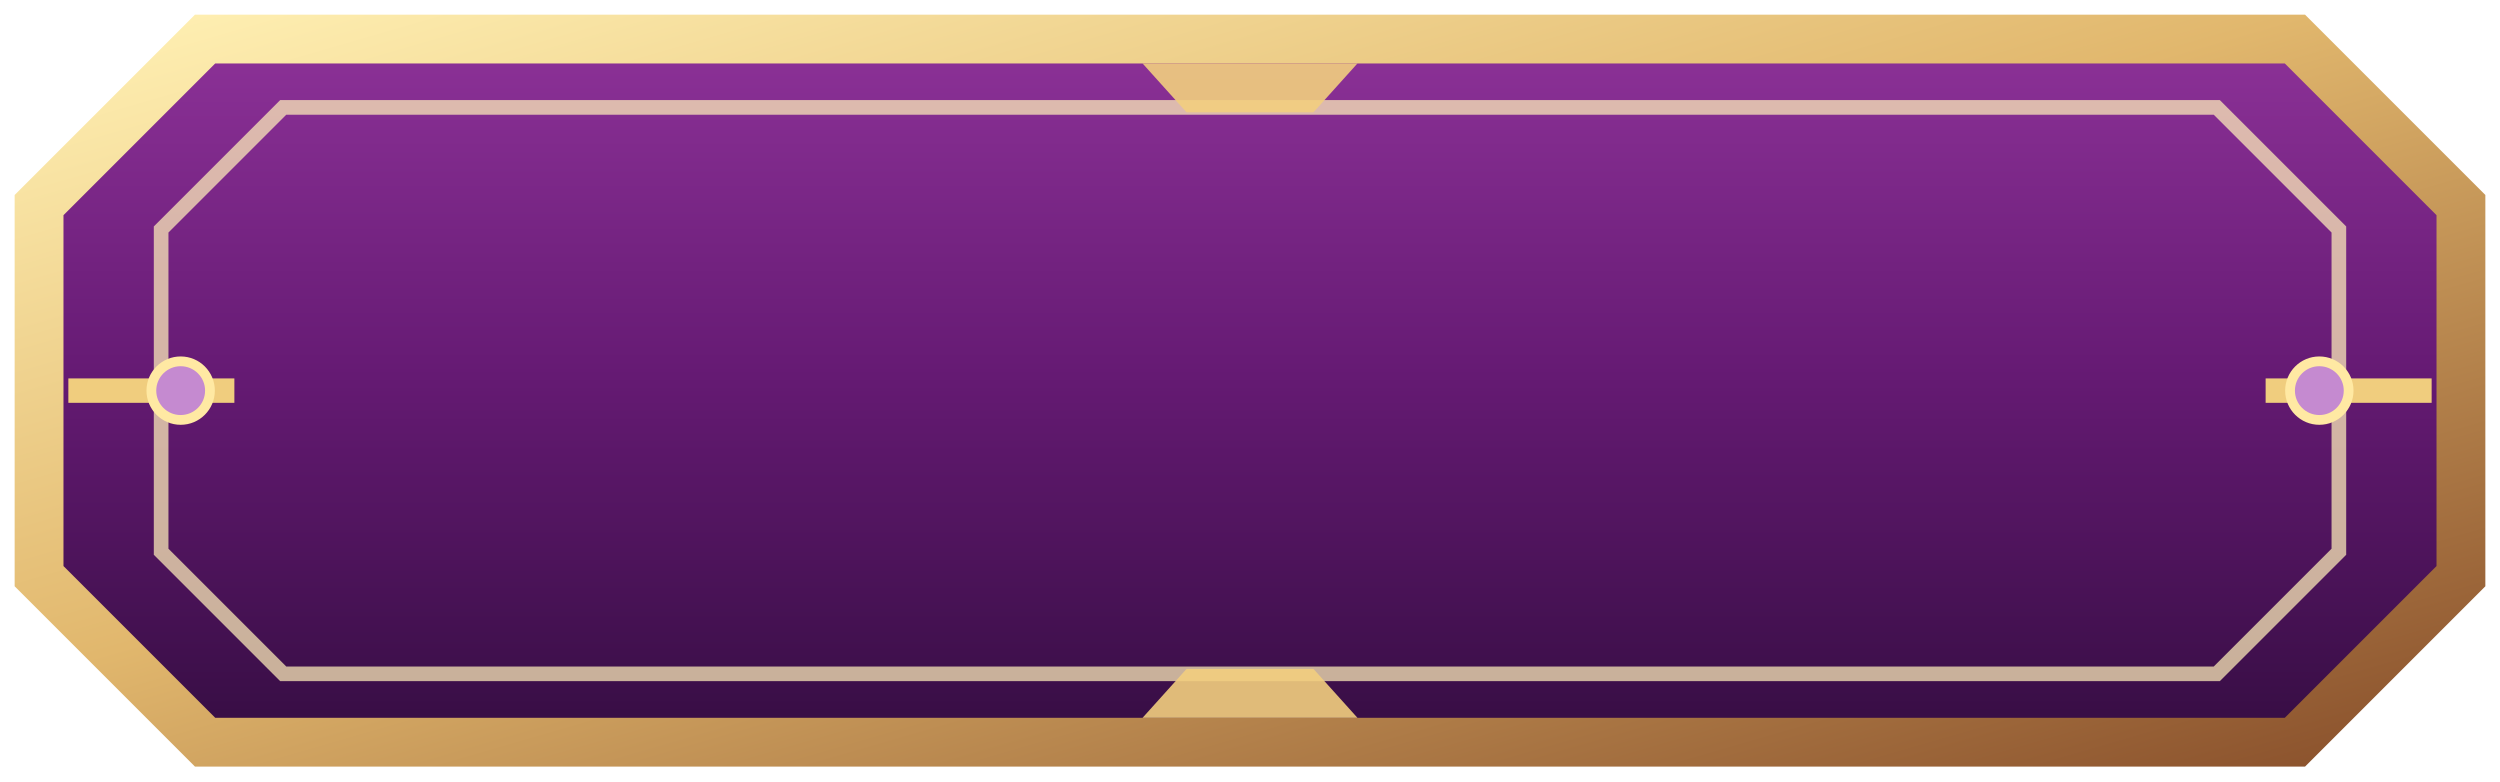
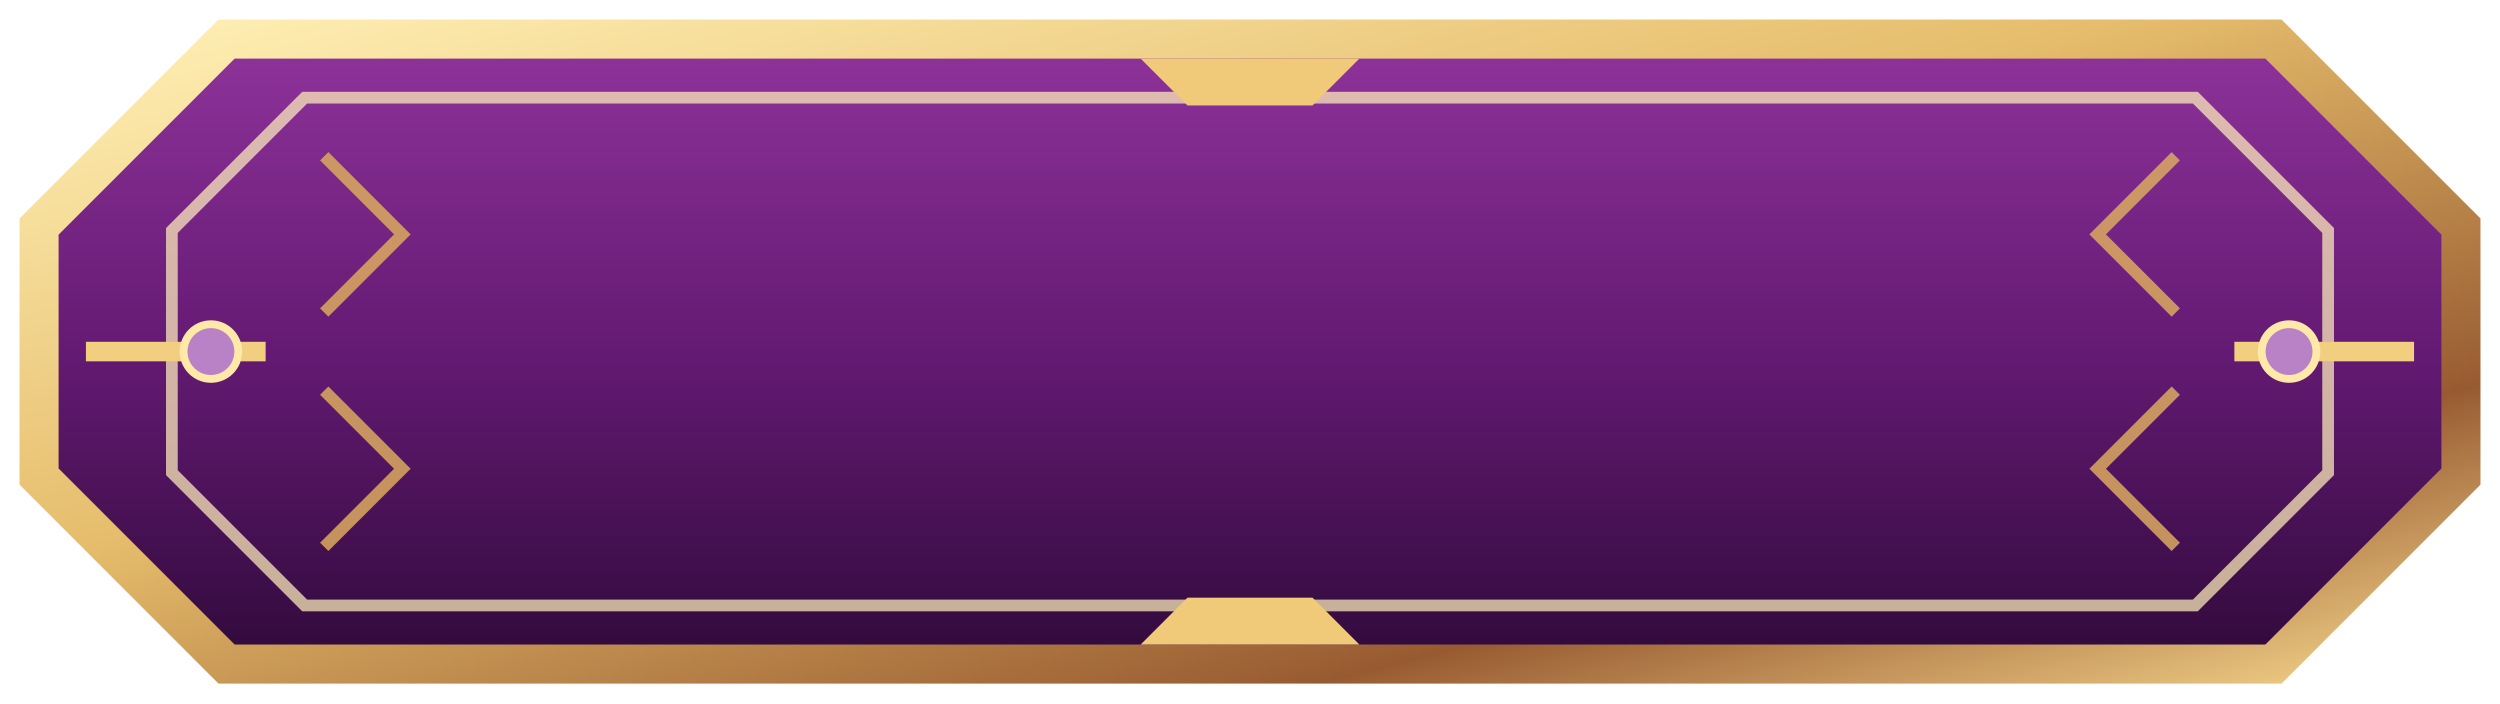
- <svg xmlns="http://www.w3.org/2000/svg" width="512" height="160" viewBox="0 0 512 160">
+ <svg xmlns="http://www.w3.org/2000/svg" width="640" height="180" viewBox="0 0 640 180">
  <defs>
    <linearGradient id="p" x1="0" y1="0" x2="0" y2="1">
-       <stop stop-color="#8d3298" />
-       <stop offset=".48" stop-color="#651a73" />
-       <stop offset="1" stop-color="#350d42" />
+       <stop stop-color="#8f339b" />
+       <stop offset=".5" stop-color="#641a73" />
+       <stop offset="1" stop-color="#300a3b" />
    </linearGradient>
    <linearGradient id="g" x1="0" y1="0" x2="1" y2="1">
-       <stop stop-color="#fff0b3" />
-       <stop offset=".45" stop-color="#e1b76d" />
-       <stop offset="1" stop-color="#8a512c" />
+       <stop stop-color="#fff0b5" />
+       <stop offset=".42" stop-color="#e5bc6b" />
+       <stop offset=".78" stop-color="#985b31" />
+       <stop offset="1" stop-color="#f2d188" />
    </linearGradient>
  </defs>
-   <path d="M42 8h428l34 34v76l-34 34H42L8 118V42z" fill="url(#p)" stroke="url(#g)" stroke-width="10" />
-   <path d="M58 22h396l25 25v66l-25 25H58l-25-25V47z" fill="none" stroke="#fff0ba" stroke-opacity=".72" stroke-width="3" />
-   <path d="M14 80h34M464 80h34" stroke="#f0cd7e" stroke-width="5" />
-   <circle cx="37" cy="80" r="6" fill="#c58ad0" stroke="#ffe9a3" stroke-width="2" />
-   <circle cx="475" cy="80" r="6" fill="#c58ad0" stroke="#ffe9a3" stroke-width="2" />
-   <path d="M234 13h44l-9 10h-26zM234 147h44l-9-10h-26z" fill="#f2ce7e" opacity=".9" />
+   <path d="M58 10h524l48 48v64l-48 48H58L10 122V58z" fill="url(#p)" stroke="url(#g)" stroke-width="10" />
+   <path d="M78 25h484l34 34v62l-34 34H78l-34-34V59z" fill="none" stroke="#fff0bc" stroke-opacity=".72" stroke-width="3" />
+   <path d="M22 90h46M572 90h46" stroke="#f2cf80" stroke-width="5" />
+   <g fill="#b982c6" stroke="#ffe9a8" stroke-width="2">
+     <circle cx="54" cy="90" r="7" />
+     <circle cx="586" cy="90" r="7" />
+   </g>
+   <path d="M292 15h56l-12 12h-32zM292 165h56l-12-12h-32z" fill="#f0ca78" />
+   <path d="M83 40l20 20-20 20M557 40l-20 20 20 20M83 140l20-20-20-20M557 140l-20-20 20-20" fill="none" stroke="#dba95f" stroke-width="3" opacity=".85" />
</svg>
